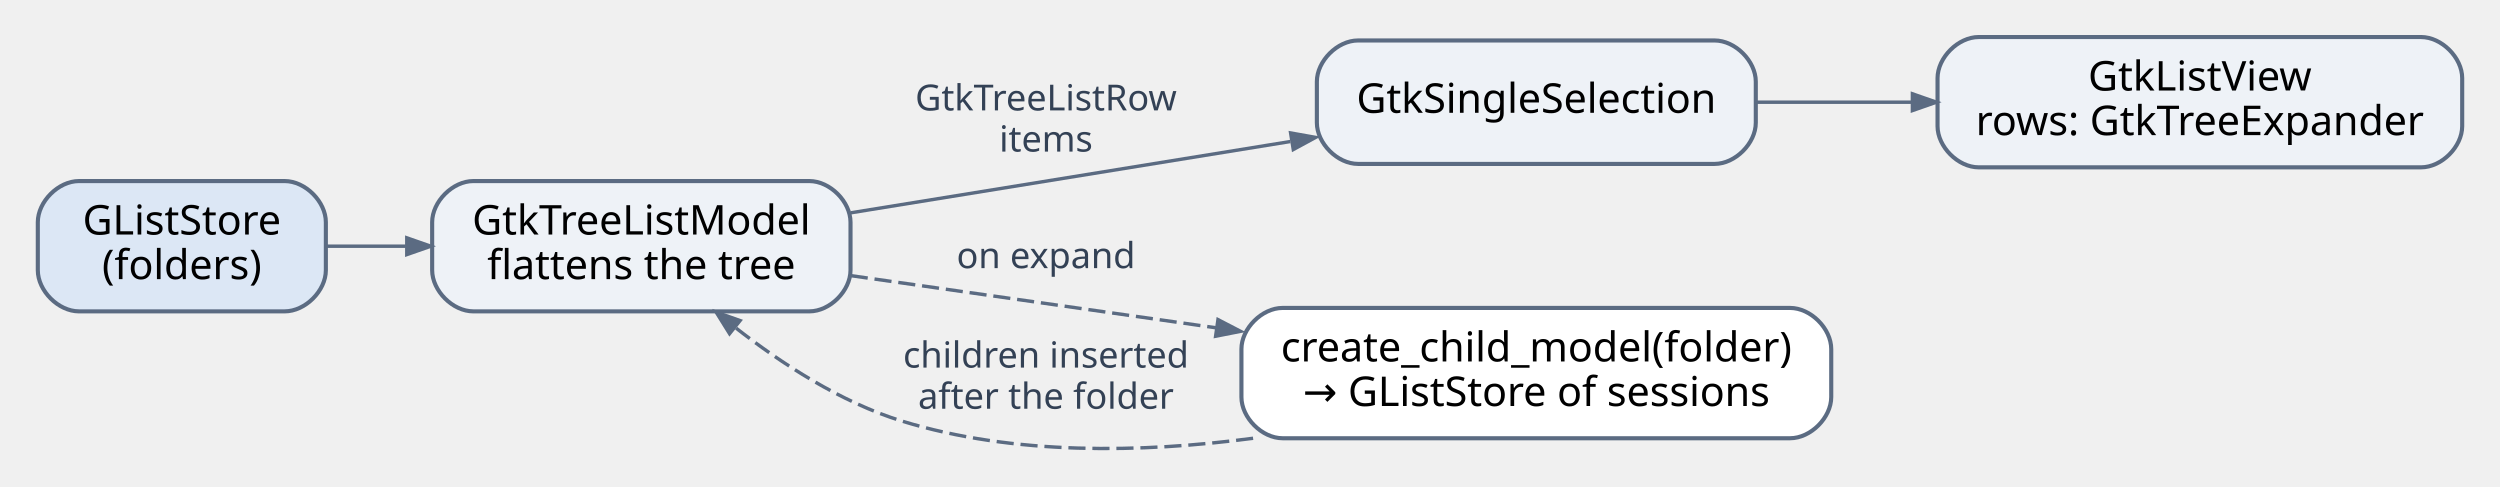
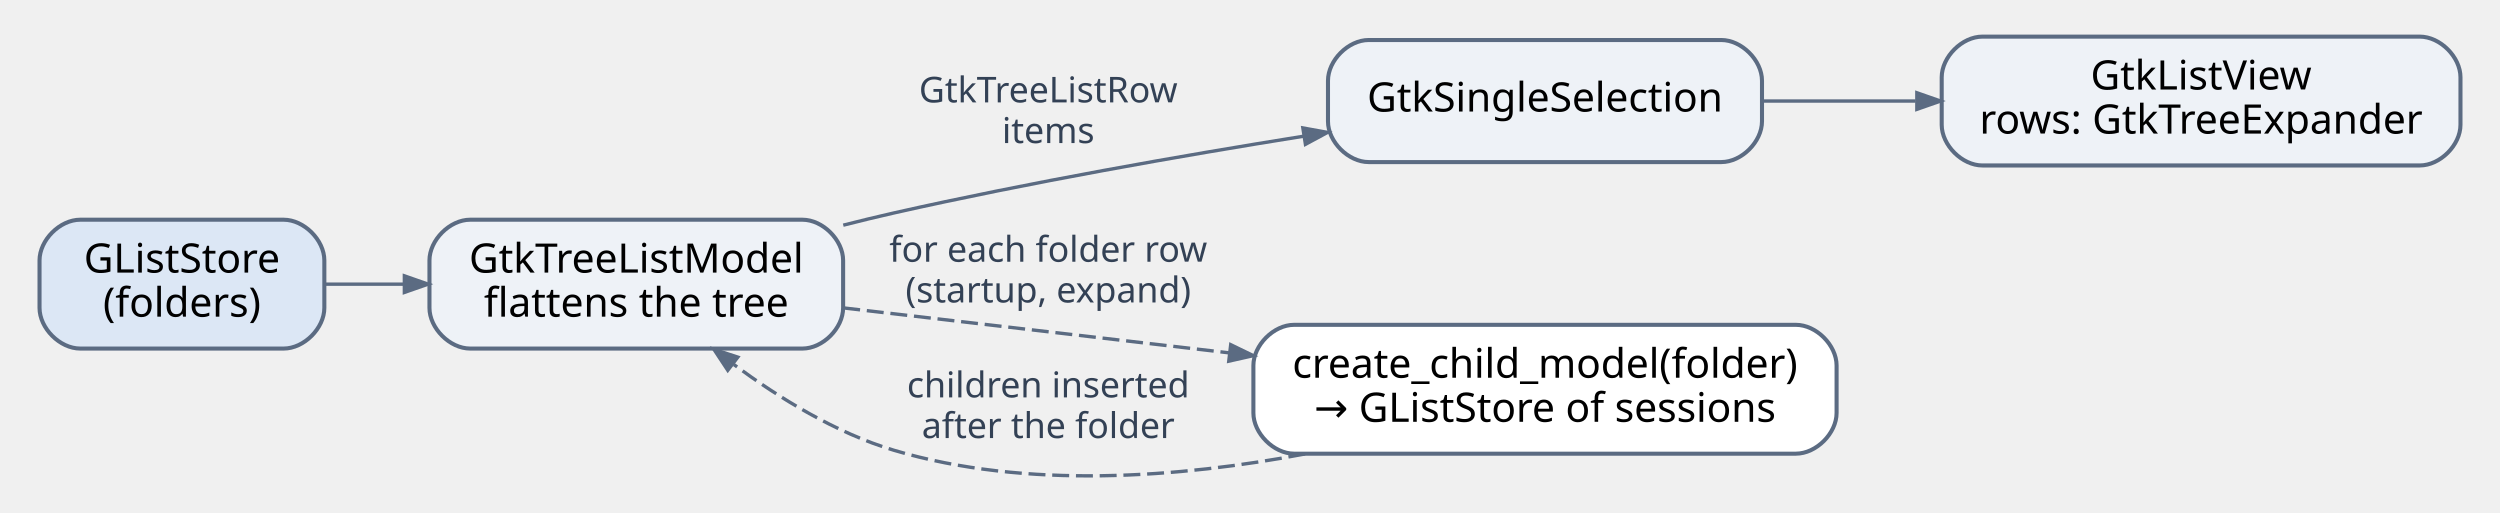
- <svg xmlns="http://www.w3.org/2000/svg" width="729pt" height="142pt" viewBox="0.00 0.00 728.60 142.01">
-   <g id="graph0" class="graph" transform="scale(1 1) rotate(0) translate(10.8 131.21)">
+ <svg xmlns="http://www.w3.org/2000/svg" width="736pt" height="151pt" viewBox="0.00 0.00 735.60 151.27">
+   <g id="graph0" class="graph" transform="scale(1 1) rotate(0) translate(10.8 140.47)">
    <g id="node1" class="node">
-       <path fill="#dce7f5" stroke="#5b6b82" stroke-width="1.2" d="M72,-78.41C72,-78.41 12,-78.41 12,-78.41 6,-78.41 0,-72.41 0,-66.41 0,-66.41 0,-52.41 0,-52.41 0,-46.41 6,-40.41 12,-40.41 12,-40.41 72,-40.41 72,-40.41 78,-40.41 84,-46.41 84,-52.41 84,-52.41 84,-66.41 84,-66.41 84,-72.41 78,-78.41 72,-78.41" />
-       <text text-anchor="middle" x="42" y="-62.81" font-family="IBM Plex Sans" font-size="12.00">GListStore</text>
-       <text text-anchor="middle" x="42" y="-49.81" font-family="IBM Plex Sans" font-size="12.00">(folders)</text>
+       <path fill="#dce7f5" stroke="#5b6b82" stroke-width="1.2" d="M72,-75.67C72,-75.67 12,-75.67 12,-75.67 6,-75.67 0,-69.67 0,-63.67 0,-63.67 0,-49.67 0,-49.67 0,-43.67 6,-37.67 12,-37.67 12,-37.67 72,-37.67 72,-37.67 78,-37.67 84,-43.67 84,-49.67 84,-49.67 84,-63.67 84,-63.67 84,-69.67 78,-75.67 72,-75.67" />
+       <text text-anchor="middle" x="42" y="-60.07" font-family="IBM Plex Sans" font-size="12.00">GListStore</text>
+       <text text-anchor="middle" x="42" y="-47.07" font-family="IBM Plex Sans" font-size="12.00">(folders)</text>
    </g>
    <g id="node2" class="node">
-       <path fill="#eef2f7" stroke="#5b6b82" stroke-width="1.2" d="M225,-78.41C225,-78.41 127,-78.41 127,-78.41 121,-78.41 115,-72.41 115,-66.41 115,-66.41 115,-52.41 115,-52.41 115,-46.41 121,-40.41 127,-40.41 127,-40.41 225,-40.41 225,-40.41 231,-40.41 237,-46.41 237,-52.41 237,-52.41 237,-66.41 237,-66.41 237,-72.41 231,-78.41 225,-78.41" />
-       <text text-anchor="middle" x="176" y="-62.81" font-family="IBM Plex Sans" font-size="12.00">GtkTreeListModel</text>
-       <text text-anchor="middle" x="176" y="-49.81" font-family="IBM Plex Sans" font-size="12.00">flattens the tree</text>
+       <path fill="#eef2f7" stroke="#5b6b82" stroke-width="1.2" d="M225,-75.67C225,-75.67 127,-75.67 127,-75.67 121,-75.67 115,-69.67 115,-63.67 115,-63.67 115,-49.67 115,-49.67 115,-43.67 121,-37.67 127,-37.67 127,-37.67 225,-37.67 225,-37.67 231,-37.67 237,-43.67 237,-49.67 237,-49.67 237,-63.67 237,-63.67 237,-69.67 231,-75.67 225,-75.67" />
+       <text text-anchor="middle" x="176" y="-60.07" font-family="IBM Plex Sans" font-size="12.00">GtkTreeListModel</text>
+       <text text-anchor="middle" x="176" y="-47.07" font-family="IBM Plex Sans" font-size="12.00">flattens the tree</text>
    </g>
    <g id="edge1" class="edge">
-       <path fill="none" stroke="#5b6b82" d="M84.04,-59.41C91.46,-59.41 99.37,-59.41 107.31,-59.41" />
-       <polygon fill="#5b6b82" stroke="#5b6b82" points="107.6,-61.86 114.6,-59.41 107.6,-56.96 107.6,-61.86" />
+       <path fill="none" stroke="#5b6b82" d="M84.04,-56.67C91.46,-56.67 99.37,-56.67 107.31,-56.67" />
+       <polygon fill="#5b6b82" stroke="#5b6b82" points="107.6,-59.12 114.6,-56.67 107.6,-54.22 107.6,-59.12" />
    </g>
    <g id="node3" class="node">
-       <path fill="#eef2f7" stroke="#5b6b82" stroke-width="1.2" d="M489,-119.41C489,-119.41 385,-119.41 385,-119.41 379,-119.41 373,-113.41 373,-107.41 373,-107.41 373,-95.41 373,-95.41 373,-89.41 379,-83.41 385,-83.41 385,-83.41 489,-83.41 489,-83.41 495,-83.41 501,-89.41 501,-95.41 501,-95.41 501,-107.41 501,-107.41 501,-113.41 495,-119.41 489,-119.41" />
-       <text text-anchor="middle" x="437" y="-98.31" font-family="IBM Plex Sans" font-size="12.00">GtkSingleSelection</text>
+       <path fill="#eef2f7" stroke="#5b6b82" stroke-width="1.2" d="M496,-128.67C496,-128.67 392,-128.67 392,-128.67 386,-128.67 380,-122.67 380,-116.67 380,-116.67 380,-104.67 380,-104.67 380,-98.67 386,-92.67 392,-92.67 392,-92.67 496,-92.67 496,-92.67 502,-92.67 508,-98.67 508,-104.67 508,-104.67 508,-116.67 508,-116.67 508,-122.67 502,-128.67 496,-128.67" />
+       <text text-anchor="middle" x="444" y="-107.57" font-family="IBM Plex Sans" font-size="12.00">GtkSingleSelection</text>
    </g>
    <g id="edge2" class="edge">
-       <path fill="none" stroke="#5b6b82" d="M237.07,-69.15C275.34,-75.36 325.08,-83.43 365.26,-89.94" />
-       <polygon fill="#5b6b82" stroke="#5b6b82" points="365.34,-92.44 372.64,-91.14 366.12,-87.6 365.34,-92.44" />
-       <text text-anchor="middle" x="294" y="-99.01" font-family="IBM Plex Sans" font-size="10.50" fill="#334155"> GtkTreeListRow</text>
-       <text text-anchor="middle" x="294" y="-87.01" font-family="IBM Plex Sans" font-size="10.50" fill="#334155"> items</text>
+       <path fill="none" stroke="#5b6b82" d="M237.04,-74.06C242.08,-75.34 247.12,-76.57 252,-77.67 291.7,-86.63 336.51,-94.49 372.75,-100.29" />
+       <polygon fill="#5b6b82" stroke="#5b6b82" points="372.59,-102.74 379.88,-101.42 373.35,-97.9 372.59,-102.74" />
+       <text text-anchor="middle" x="297.5" y="-110.27" font-family="IBM Plex Sans" font-size="10.50" fill="#334155"> GtkTreeListRow</text>
+       <text text-anchor="middle" x="297.5" y="-98.27" font-family="IBM Plex Sans" font-size="10.50" fill="#334155"> items</text>
    </g>
    <g id="node5" class="node">
-       <path fill="#ffffff" stroke="#5b6b82" stroke-width="1.2" d="M511,-41.41C511,-41.41 363,-41.41 363,-41.41 357,-41.41 351,-35.41 351,-29.41 351,-29.41 351,-15.41 351,-15.41 351,-9.41 357,-3.41 363,-3.41 363,-3.41 511,-3.41 511,-3.41 517,-3.41 523,-9.41 523,-15.41 523,-15.41 523,-29.41 523,-29.41 523,-35.41 517,-41.41 511,-41.41" />
-       <text text-anchor="middle" x="437" y="-25.81" font-family="IBM Plex Sans" font-size="12.00">create_child_model(folder)</text>
-       <text text-anchor="middle" x="437" y="-12.81" font-family="IBM Plex Sans" font-size="12.00">→ GListStore of sessions</text>
+       <path fill="#ffffff" stroke="#5b6b82" stroke-width="1.2" d="M518,-44.67C518,-44.67 370,-44.67 370,-44.67 364,-44.67 358,-38.67 358,-32.67 358,-32.67 358,-18.67 358,-18.67 358,-12.67 364,-6.67 370,-6.67 370,-6.67 518,-6.67 518,-6.67 524,-6.67 530,-12.67 530,-18.67 530,-18.67 530,-32.67 530,-32.67 530,-38.67 524,-44.67 518,-44.67" />
+       <text text-anchor="middle" x="444" y="-29.07" font-family="IBM Plex Sans" font-size="12.00">create_child_model(folder)</text>
+       <text text-anchor="middle" x="444" y="-16.07" font-family="IBM Plex Sans" font-size="12.00">→ GListStore of sessions</text>
    </g>
    <g id="edge4" class="edge">
-       <path fill="none" stroke="#5b6b82" stroke-dasharray="5,2" d="M237.07,-50.83C268.73,-46.31 308.26,-40.66 343.71,-35.6" />
-       <polygon fill="#5b6b82" stroke="#5b6b82" points="344.16,-38.01 350.75,-34.59 343.47,-33.16 344.16,-38.01" />
-       <text text-anchor="middle" x="294" y="-53.01" font-family="IBM Plex Sans" font-size="10.50" fill="#334155"> on expand</text>
+       <path fill="none" stroke="#5b6b82" stroke-dasharray="5,2" d="M237.03,-49.67C270.64,-45.75 313.25,-40.79 350.99,-36.39" />
+       <polygon fill="#5b6b82" stroke="#5b6b82" points="351.31,-38.82 357.98,-35.58 350.74,-33.95 351.31,-38.82" />
+       <text text-anchor="middle" x="297.5" y="-63.27" font-family="IBM Plex Sans" font-size="10.50" fill="#334155"> for each folder row</text>
+       <text text-anchor="middle" x="297.5" y="-51.27" font-family="IBM Plex Sans" font-size="10.50" fill="#334155"> (startup, expand)</text>
    </g>
    <g id="node4" class="node">
-       <path fill="#eef2f7" stroke="#5b6b82" stroke-width="1.2" d="M695,-120.41C695,-120.41 566,-120.41 566,-120.41 560,-120.41 554,-114.41 554,-108.41 554,-108.41 554,-94.41 554,-94.41 554,-88.41 560,-82.41 566,-82.41 566,-82.41 695,-82.41 695,-82.41 701,-82.41 707,-88.41 707,-94.41 707,-94.41 707,-108.41 707,-108.41 707,-114.41 701,-120.41 695,-120.41" />
-       <text text-anchor="middle" x="630.5" y="-104.81" font-family="IBM Plex Sans" font-size="12.00">GtkListView</text>
-       <text text-anchor="middle" x="630.5" y="-91.81" font-family="IBM Plex Sans" font-size="12.00">rows: GtkTreeExpander</text>
+       <path fill="#eef2f7" stroke="#5b6b82" stroke-width="1.2" d="M702,-129.67C702,-129.67 573,-129.67 573,-129.67 567,-129.67 561,-123.67 561,-117.67 561,-117.67 561,-103.67 561,-103.67 561,-97.67 567,-91.67 573,-91.67 573,-91.67 702,-91.67 702,-91.67 708,-91.67 714,-97.67 714,-103.67 714,-103.67 714,-117.67 714,-117.67 714,-123.67 708,-129.67 702,-129.67" />
+       <text text-anchor="middle" x="637.5" y="-114.07" font-family="IBM Plex Sans" font-size="12.00">GtkListView</text>
+       <text text-anchor="middle" x="637.5" y="-101.07" font-family="IBM Plex Sans" font-size="12.00">rows: GtkTreeExpander</text>
    </g>
    <g id="edge3" class="edge">
-       <path fill="none" stroke="#5b6b82" d="M501.23,-101.41C515.65,-101.41 531.19,-101.41 546.3,-101.41" />
-       <polygon fill="#5b6b82" stroke="#5b6b82" points="546.67,-103.86 553.67,-101.41 546.67,-98.96 546.67,-103.86" />
+       <path fill="none" stroke="#5b6b82" d="M508.23,-110.67C522.65,-110.67 538.19,-110.67 553.3,-110.67" />
+       <polygon fill="#5b6b82" stroke="#5b6b82" points="553.67,-113.12 560.67,-110.67 553.67,-108.22 553.67,-113.12" />
    </g>
    <g id="edge5" class="edge">
-       <path fill="none" stroke="#5b6b82" stroke-dasharray="5,2" d="M354.4,-3.4C321.93,0.89 284.61,1.62 252,-8.41 234.22,-13.88 216.88,-25.17 203.36,-35.73" />
-       <polygon fill="#5b6b82" stroke="#5b6b82" points="201.73,-33.9 197.81,-40.19 204.8,-37.72 201.73,-33.9" />
-       <text text-anchor="middle" x="294" y="-24.01" font-family="IBM Plex Sans" font-size="10.50" fill="#334155"> children inserted</text>
-       <text text-anchor="middle" x="294" y="-12.01" font-family="IBM Plex Sans" font-size="10.50" fill="#334155"> after the folder</text>
+       <path fill="none" stroke="#5b6b82" stroke-dasharray="5,2" d="M373.25,-6.59C336.52,0.35 291.1,3.97 252,-7.67 234.94,-12.75 218.14,-23.08 204.78,-32.95" />
+       <polygon fill="#5b6b82" stroke="#5b6b82" points="202.98,-31.25 198.89,-37.44 205.95,-35.14 202.98,-31.25" />
+       <text text-anchor="middle" x="297.5" y="-23.27" font-family="IBM Plex Sans" font-size="10.50" fill="#334155"> children inserted</text>
+       <text text-anchor="middle" x="297.5" y="-11.27" font-family="IBM Plex Sans" font-size="10.50" fill="#334155"> after the folder</text>
    </g>
  </g>
</svg>
